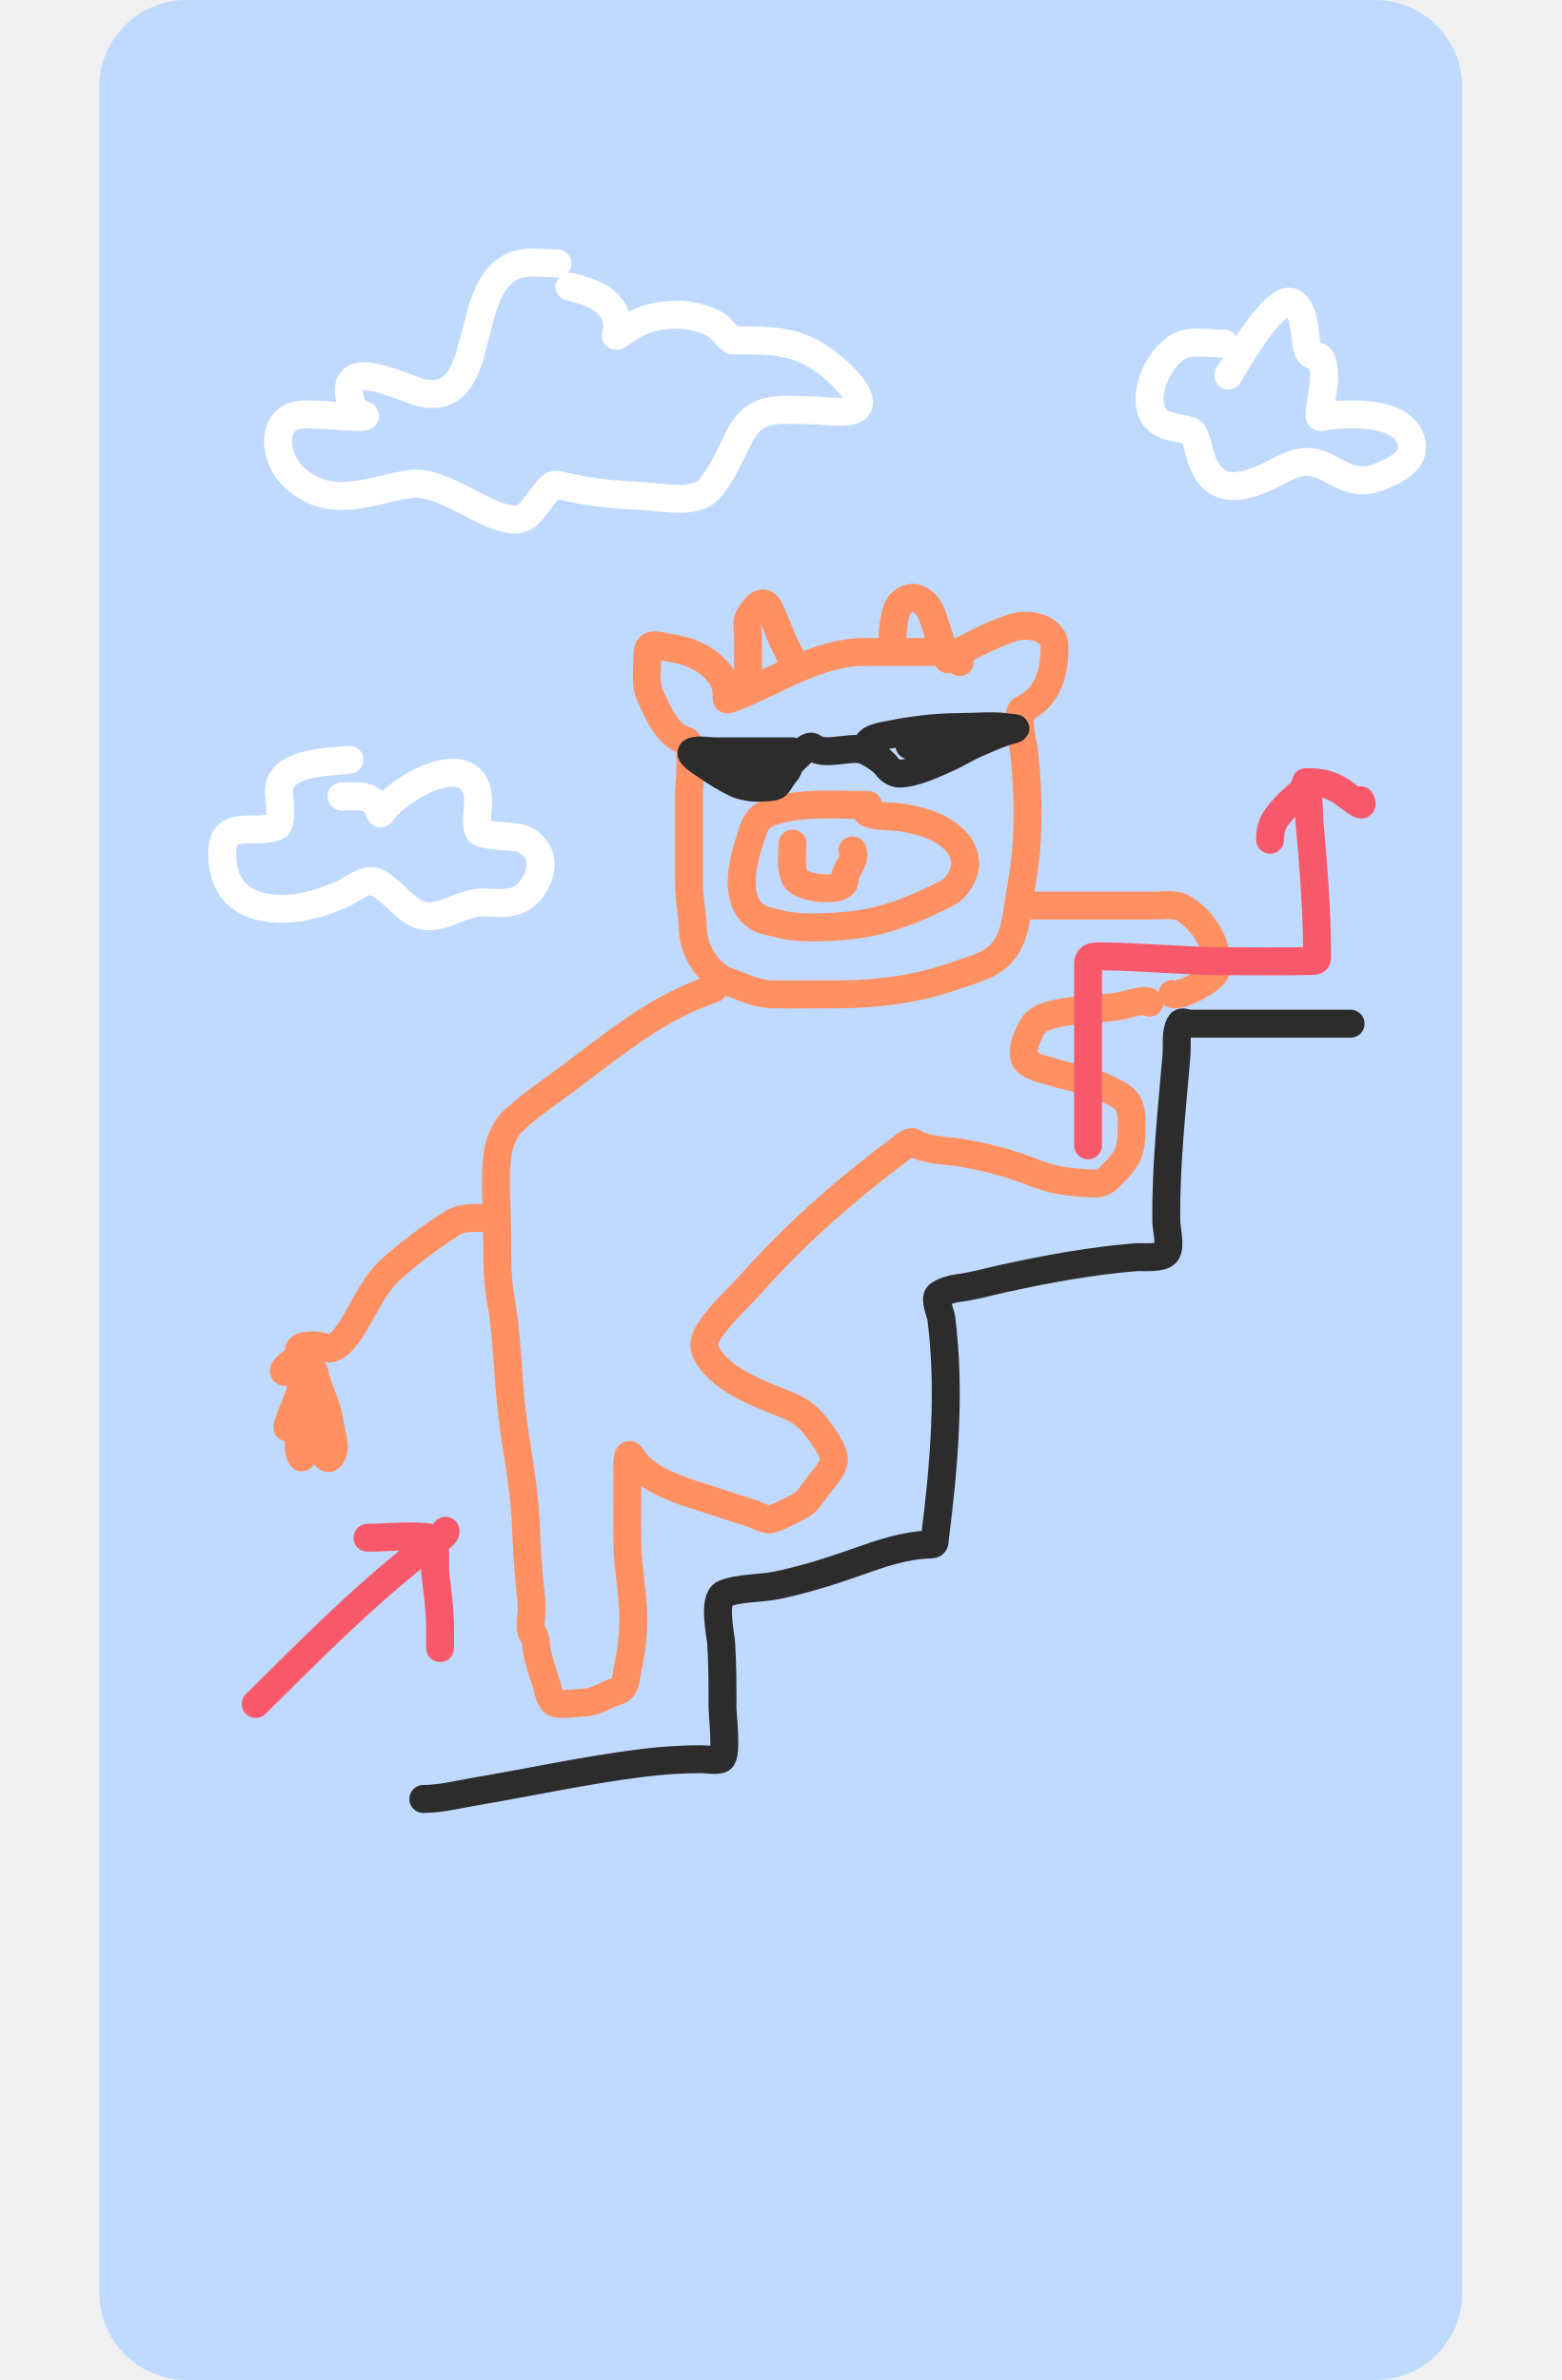
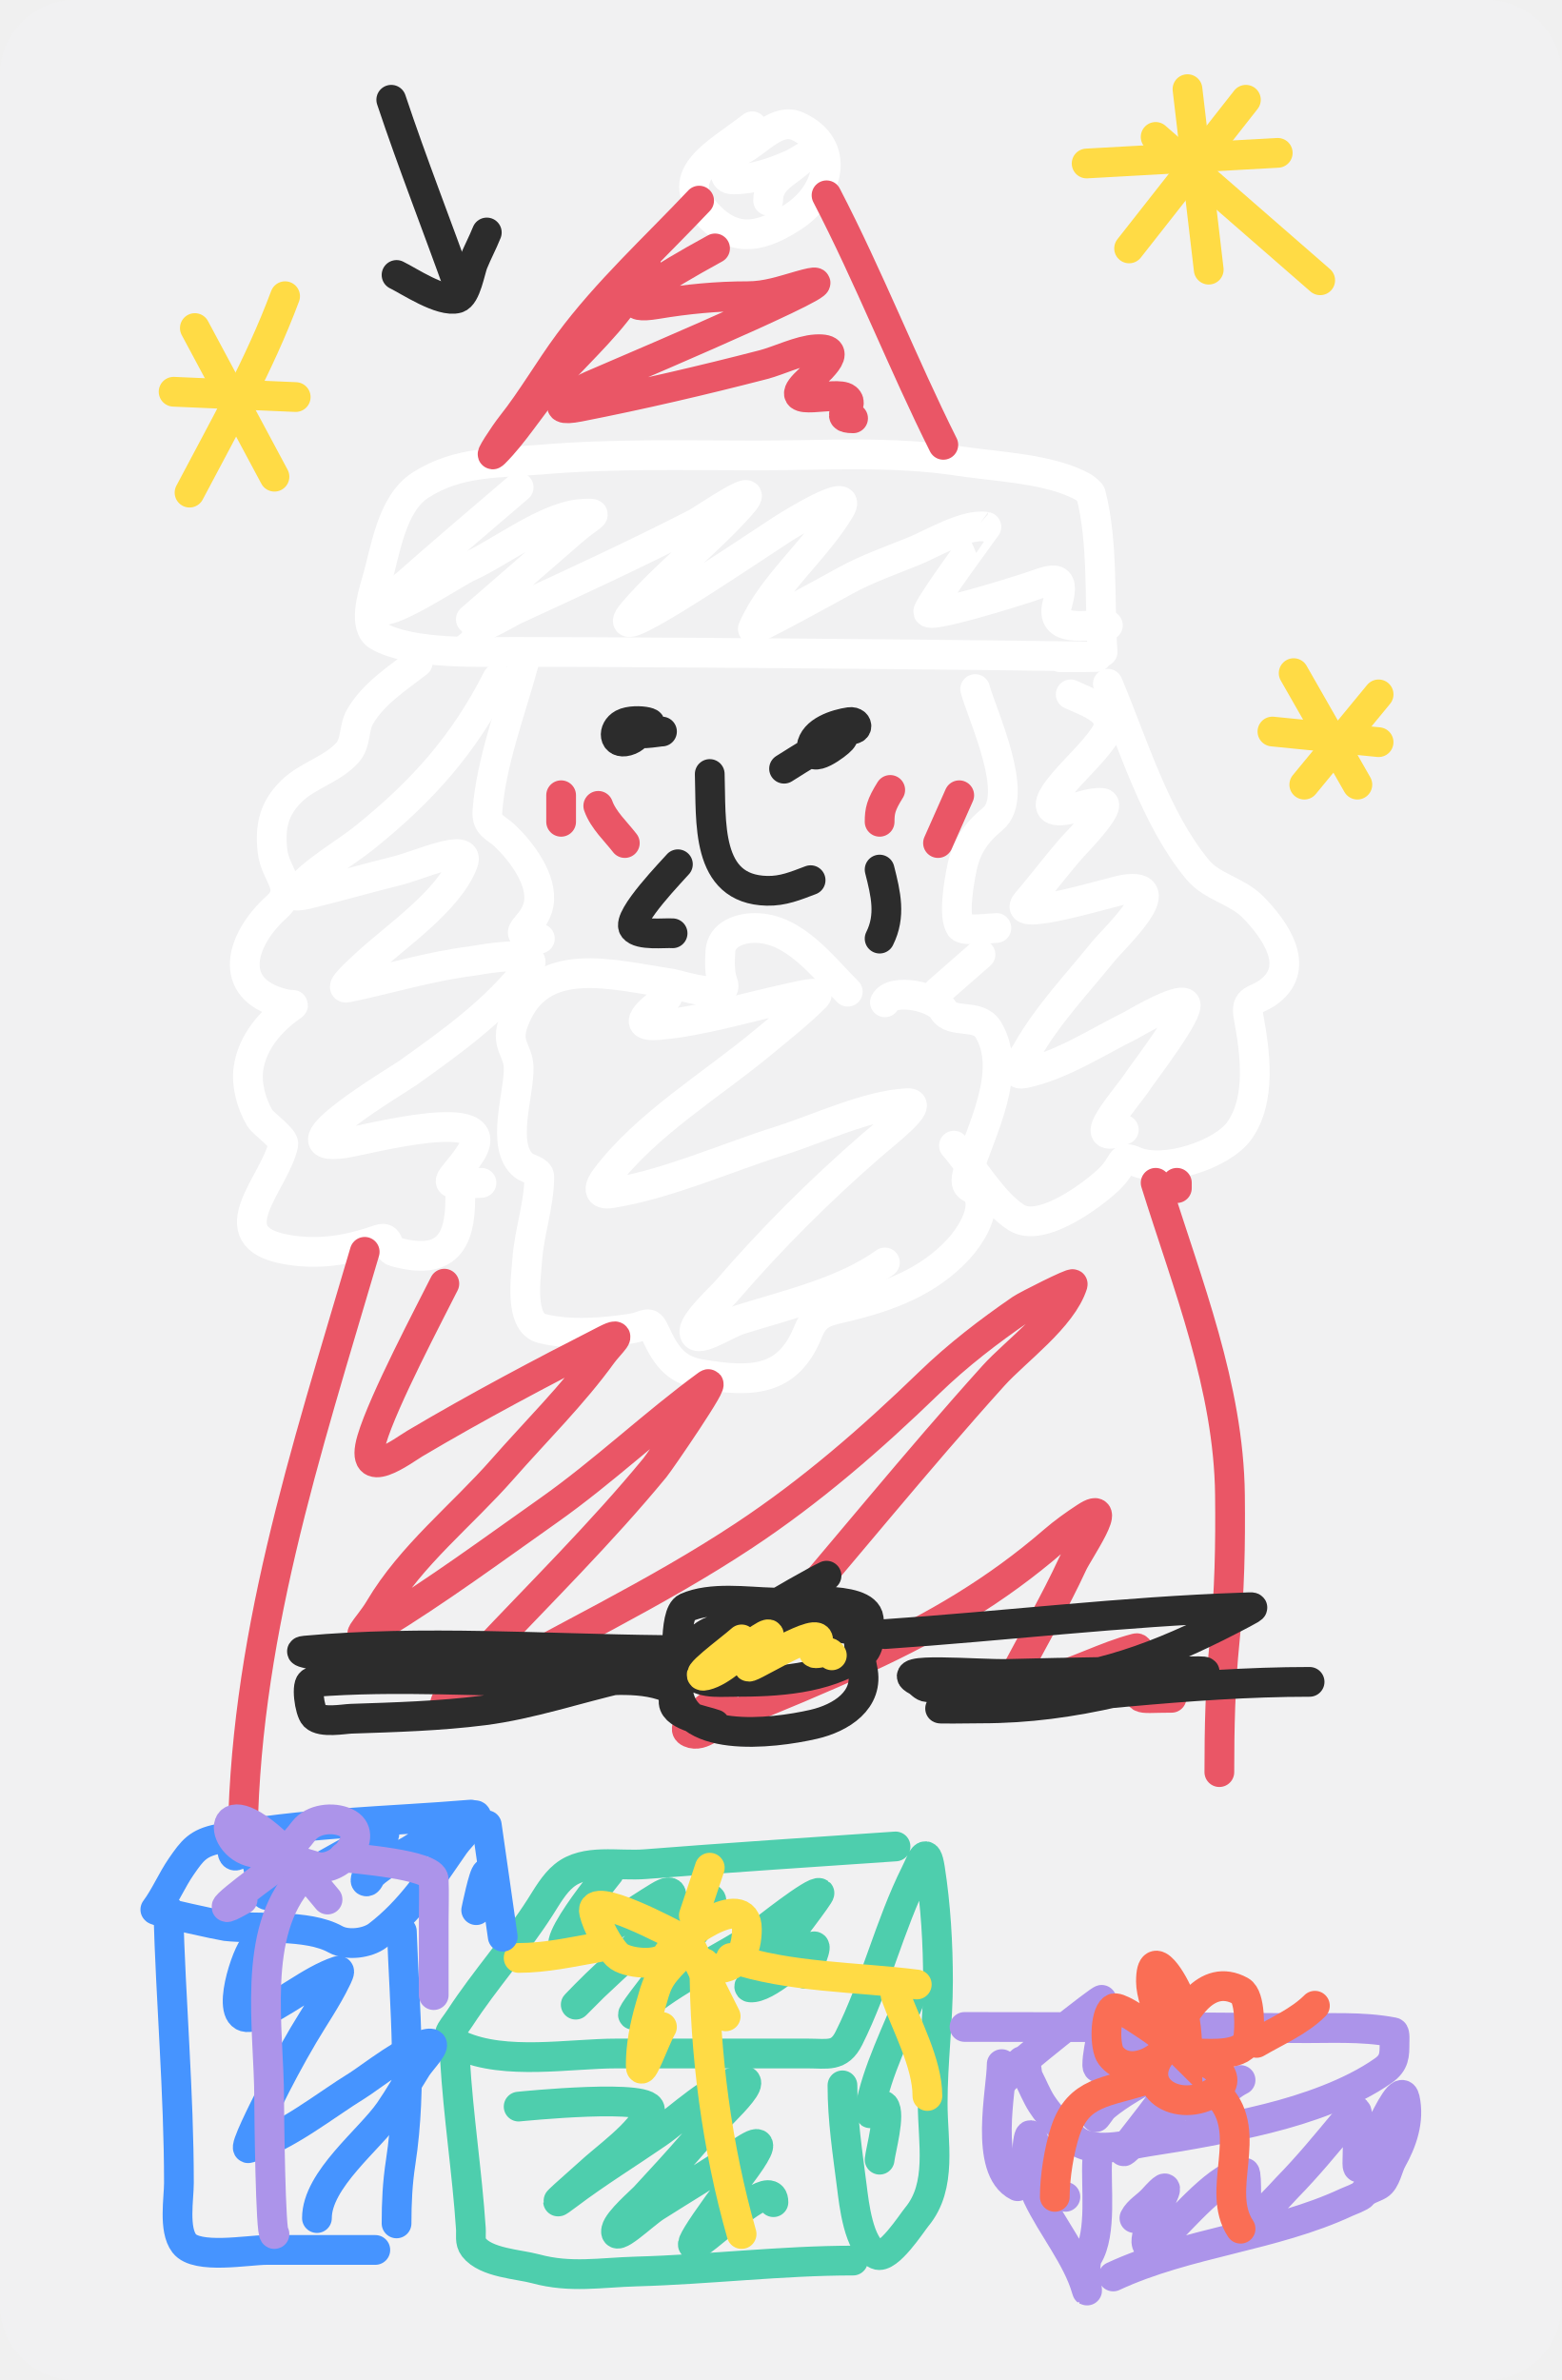
- <svg xmlns="http://www.w3.org/2000/svg" width="105" height="160" viewBox="0 0 244 426" fill="none">
-   <rect width="244" height="426" rx="15.6" fill="#C0DAFF" />
-   <path d="M224 183.23C214.423 183.23 204.846 183.23 195.269 183.23C194.678 183.23 193.783 182.712 193.496 183.23C192.571 184.901 192.986 187.019 192.826 188.924C191.995 198.768 190.879 208.754 191.013 218.654C191.032 220.067 191.796 222.811 191.092 224.11C190.409 225.369 186.569 224.949 185.692 225.019C177.633 225.663 169.701 227.129 161.809 228.854C159.07 229.453 156.376 230.246 153.592 230.574C152.689 230.681 150.941 231.215 150.242 231.8C149.406 232.499 150.622 235.095 150.735 235.991C152.374 248.998 151.225 262.344 149.592 275.269C149.478 276.171 149.651 276.43 148.725 276.455C144.071 276.581 139.865 278.082 135.522 279.618C130.822 281.28 126.105 282.766 121.216 283.769C118.439 284.339 114.501 284.185 111.875 285.272C109.784 286.137 111.228 292.707 111.323 294.167C111.576 298.059 111.56 301.932 111.56 305.83C111.56 306.672 112.426 314.221 111.323 314.824C110.604 315.218 108.573 314.884 107.875 314.884C104.392 314.884 100.971 315.093 97.51 315.516C87.309 316.764 77.269 318.98 67.143 320.695C64.189 321.196 61.02 322 58 322" stroke="#2C2C2C" stroke-width="5" stroke-linecap="round" />
-   <path d="M137.653 144.093C132.089 144.119 125.73 143.463 120.368 145.298C117.797 146.178 117.407 147.394 116.573 149.985C115.299 153.942 113.334 161.012 117.635 164.024C118.804 164.843 120.097 164.908 121.43 165.287C125.004 166.301 129.735 166.023 133.445 165.727C140.183 165.188 145.971 162.838 151.851 159.816C153.48 158.979 154.946 156.577 154.998 154.766C155.072 152.149 153.355 150.141 151.084 148.76C148.761 147.348 146.435 146.842 143.808 146.331C142.631 146.102 137.299 146.243 137.299 145.126" stroke="#FF9061" stroke-width="5" stroke-linecap="round" />
-   <path d="M124.086 151C124.086 152.871 123.676 155.54 124.643 157.261C125.665 159.079 133.392 159.85 133.392 157.689C133.392 155.56 135.632 154.047 134.824 152.216" stroke="#FF9061" stroke-width="5" stroke-linecap="round" />
-   <path d="M154.023 116.707C148.261 116.707 142.494 116.65 136.732 116.707C128.563 116.788 120.889 121.99 113.487 124.896C112.035 125.466 112.314 125.316 112.289 124.195C112.26 122.894 111.849 121.714 111.071 120.671C109.048 117.962 105.631 116.457 102.386 116.006C100.603 115.759 98.141 114.625 98.141 116.947C98.141 119.196 97.636 122.184 98.534 124.275C99.777 127.169 101.776 131.845 105.038 132.584C106.417 132.896 105.569 140.806 105.569 141.694C105.569 147.18 105.569 152.666 105.569 158.152C105.569 161.005 106.206 163.796 106.276 166.641C106.362 170.122 109.154 174.463 112.328 175.61C114.775 176.495 117.715 177.934 120.345 177.973C124.41 178.034 128.481 177.973 132.547 177.973C139.205 177.973 146.562 176.99 152.844 174.769C156.963 173.313 160.869 172.671 162.865 168.603C163.834 166.63 164.114 164.606 164.437 162.436C165.016 158.554 165.836 154.63 166.029 150.704C166.295 145.288 166.177 139.76 165.518 134.386C165.36 133.101 164.056 127.539 165.223 126.998C169.754 124.9 171 120.599 171 115.826C171 112.287 166.304 111.463 163.651 112.302C160.596 113.269 157.519 114.803 154.691 116.307C153.869 116.744 154.023 117.711 154.023 118.509" stroke="#FF9061" stroke-width="5" stroke-linecap="round" />
-   <path d="M116.121 122C116.121 119.338 116.121 116.676 116.121 114.013C116.121 113.131 115.777 111.323 116.249 110.52C117.69 108.07 119.136 106.782 120.243 109.595C120.845 111.126 121.564 112.545 122.103 114.108C122.626 115.624 124 117.332 124 118.941" stroke="#FF9061" stroke-width="5" stroke-linecap="round" />
-   <path d="M142 113.519C142.125 112.238 142.393 109.116 143.389 108.076C145.753 105.607 148.266 107.856 149.094 110.122C149.996 112.588 152 120.047 152 117.464" stroke="#FF9061" stroke-width="5" stroke-linecap="round" />
-   <path d="M109.869 177C105.136 178.579 100.385 181.123 96.272 183.921C92.012 186.82 87.91 190.009 83.806 193.11C80.541 195.577 76.365 198.242 73.479 201.283C72.659 202.147 71.722 204.403 71.497 205.506C70.64 209.709 71.138 214.67 71.2 218.859C71.267 223.384 71.054 228.21 71.874 232.702C73.067 239.24 73.064 246.027 73.836 252.624C74.603 259.185 76.011 265.71 76.333 272.313C76.525 276.243 76.647 280.393 77.126 284.298C77.288 285.614 77.404 286.827 77.404 288.169C77.404 288.908 76.907 291.898 77.582 292.431C78.224 292.938 78.225 295.131 78.375 295.794C78.805 297.693 79.406 299.538 80.02 301.385C80.269 302.136 80.585 304.092 81.328 304.67C82.219 305.364 85.581 304.748 86.6 304.748C88.851 304.748 90.725 303.305 92.863 302.637C94.329 302.179 94.249 300.248 94.528 298.961C95.189 295.922 95.599 292.918 95.599 289.811C95.599 285.284 94.59 280.8 94.528 276.282C94.47 272.008 94.528 267.73 94.528 263.456C94.528 263.029 94.334 259.031 95.4 260.914C97.348 264.352 103.092 266.502 106.658 267.601C110.056 268.648 113.41 269.849 116.806 270.885C117.494 271.096 119.51 272.164 120.215 271.941C122.057 271.36 123.935 270.334 125.626 269.419C126.747 268.813 127.529 267.527 128.242 266.525C129.101 265.32 131.292 263.07 131.473 261.599C131.708 259.689 129.469 256.955 128.421 255.518C126.921 253.463 125.22 252.308 122.871 251.373C118.137 249.489 110.711 246.853 108.521 241.813C107.966 240.536 108.559 239.219 109.274 238.137C111.398 234.925 114.46 232.312 117.004 229.437C124.998 220.404 134.625 212.118 144.356 204.919C144.682 204.678 145.368 204.202 145.823 204.528C147.777 205.93 152.06 205.948 154.345 206.347C158.779 207.12 162.698 208.098 166.832 209.729C168.828 210.517 170.358 211.019 172.441 211.332C174.448 211.633 176.455 211.84 178.486 211.84C179.955 211.84 180.865 210.639 181.856 209.651C184.877 206.638 184.789 204.825 184.789 200.794C184.789 197.096 183.66 196.434 180.151 194.753C177.249 193.362 174.047 192.925 170.994 191.976C169.734 191.584 165.815 190.883 165.544 189.141C165.304 187.605 165.702 186.705 166.238 185.368C167.115 183.178 168.028 182.256 170.598 181.595C174.596 180.566 178.983 180.715 183.065 180.011C183.725 179.897 187.549 178.574 188 179.463" stroke="#FF9061" stroke-width="5" stroke-linecap="round" />
-   <path d="M166 162.098C173.546 162.098 181.091 162.098 188.637 162.098C190.323 162.098 192.612 161.668 194.125 162.609C197.686 164.824 200.619 169.292 199.887 173.743C199.637 175.262 193.4 178.585 192.106 177.911" stroke="#FF9061" stroke-width="5" stroke-linecap="round" />
-   <path d="M71 218.129C68.491 218.129 65.35 217.516 63.116 218.961C59.259 221.456 55.42 224.272 52.01 227.382C50.245 228.991 49.21 230.839 47.971 232.87C46.584 235.142 43.234 242.913 40.048 241.093C39.292 240.66 35.744 240.545 35.699 241.746C35.632 243.523 34.132 243.746 33.135 245.075C32.398 246.06 34.904 245.287 35.155 245.253C38.19 244.84 34.836 252.011 34.359 253.278C33.789 254.789 33.13 256.806 34.3 254.348C34.56 253.802 35.668 252.535 35.699 252.01C35.79 250.418 36.048 252.477 36.048 253.06C36.048 254.454 35.182 259.997 36.223 260.846C36.399 260.991 37.633 257.871 37.796 257.399C38.038 256.7 38.431 254.965 39.116 254.546C39.411 254.365 39.19 255.245 39.213 255.596C39.259 256.301 39.408 256.985 39.543 257.676C39.582 257.875 40.358 262.136 41.446 260.708C42.625 259.161 41.474 256.635 41.291 255.002C40.913 251.627 39.129 248.829 38.495 245.59" stroke="#FF9061" stroke-width="5" stroke-linecap="round" />
-   <path d="M124.1 134.48C119.459 134.48 114.817 134.48 110.176 134.48C109.09 134.48 107.326 134.129 106.287 134.48C105.111 134.877 107.862 136.508 108.893 137.217C110.532 138.343 112.269 139.428 114.066 140.276C114.959 140.697 116.63 141 117.624 141C118.253 141 120.782 140.967 121.222 140.557C121.724 140.089 122.284 138.894 122.875 138.283C123.443 137.695 123.571 136.549 124.1 136.21C124.848 135.731 126.893 133.025 127.775 133.755C129.7 135.349 133.976 133.662 136.37 134.158C137.745 134.442 140.243 136.072 141.095 137.297C141.489 137.863 142.475 138.464 143.176 138.464C145.875 138.464 149.667 136.68 152.101 135.566C153.693 134.839 155.156 133.89 156.807 133.172C158.987 132.223 161.265 131.149 163.574 130.575C164.7 130.296 163.298 130.298 162.758 130.213C160.024 129.786 157.034 130.133 154.279 130.133C149.94 130.133 145.704 130.634 141.445 131.501C140.276 131.739 137.849 132.001 137.4 133.393" stroke="#2C2C2C" stroke-width="5" stroke-linecap="round" />
-   <path d="M145 133.388C146.246 133.244 147.312 132.394 148.529 132.072C150.259 131.614 148.763 133.468 148.333 134.274C148.257 134.416 147.029 136.97 147.314 136.998C148.063 137.07 149.341 135.224 149.98 134.773C150.502 134.405 150.721 134.444 151 133.797" stroke="#2C2C2C" stroke-width="5" stroke-linecap="round" />
-   <path d="M121 136.01C118.961 136.27 117.561 136.043 115.608 136.01C114.303 135.988 108.302 136.01 112.426 136.01C114.942 136.01 116.424 138 118.811 138" stroke="#2C2C2C" stroke-width="5" stroke-linecap="round" />
-   <path d="M177 205C177 194.203 177 183.406 177 172.609C177 170.935 178.297 171.167 179.881 171.187C187.023 171.275 194.139 172.001 201.294 172.044C206.408 172.075 211.538 172.116 216.652 172.024C218.148 171.998 217.996 172 217.996 170.7C217.996 162.793 217.337 155.046 216.652 147.171C216.509 145.519 216.661 142.61 215.893 141.075C215.733 140.754 215.362 141.555 215.095 141.795C214.05 142.736 213.003 143.672 212.058 144.717C210.264 146.701 209.586 147.819 209.586 150.307" stroke="#F8596A" stroke-width="5" stroke-linecap="round" />
-   <path d="M216 140C218.586 140 220.15 140.291 222.249 141.576C223.191 142.153 227.011 145.472 225.746 143.233" stroke="#F8596A" stroke-width="5" stroke-linecap="round" />
-   <path d="M28 305C37.443 295.64 46.663 286.285 57.127 278.025C57.676 277.591 62.385 274.799 61.975 274" stroke="#F8596A" stroke-width="5" stroke-linecap="round" />
-   <path d="M48 275.242C51.516 275.242 55.992 274.685 59.535 275.262C60.356 275.395 60.062 280.787 60.117 281.297C60.485 284.686 61 288.058 61 291.468C61 293.128 61 297.391 61 293.232" stroke="#F8596A" stroke-width="5" stroke-linecap="round" />
-   <path d="M82.018 47.158C79.843 47.158 77.067 46.715 74.98 47.312C64.55 50.298 70.056 72.616 58.026 70.371C54.742 69.758 43.58 63.581 44.75 70.832C44.983 72.273 45.492 73.539 46.95 74.099C50.142 75.326 40.07 74.064 36.633 74.176C30.393 74.379 31.116 82.044 34.913 85.475C41.567 91.485 48.411 87.7 55.667 86.628C60.397 85.928 67.084 90.924 71.501 92.431C76.706 94.206 76.969 91.606 80.259 87.742C81.29 86.53 81.643 86.632 83.138 87.012C87.874 88.217 92.738 88.567 97.613 88.818C100.622 88.973 106.648 90.246 109.009 87.704C111.396 85.134 112.869 81.51 114.407 78.442C117.486 72.301 121.471 73.446 127.923 73.446C129.418 73.446 134.272 74.262 135.561 73.023C137.435 71.221 132.766 67.041 131.802 66.182C125.737 60.777 120.862 60.917 113.408 60.917C112.937 60.917 111.065 58.508 110.569 58.227C107.334 56.392 104.026 56.02 100.372 56.574C97.25 57.048 95.57 58.12 93.134 59.841C91.925 60.696 92.734 59.425 92.734 58.765C92.734 53.836 88.465 52.339 84.177 51.309" stroke="white" stroke-width="5" stroke-linecap="round" />
-   <path d="M201.409 61.521C199.246 61.521 196.575 61.053 194.491 61.521C189.465 62.652 184.61 74.149 191.19 76.152C196.193 77.675 195.546 75.836 196.928 80.897C198.224 85.644 200.521 87.955 205.614 86.63C211.771 85.028 214.194 80.548 220.274 83.902C223.297 85.57 225.556 86.734 228.999 85.404C231.529 84.428 235.567 82.667 234.934 79.355C233.828 73.572 224.571 73.993 220.234 74.372C219.206 74.462 218.258 75.263 218.427 73.819C218.762 70.947 219.864 67.268 218.78 64.447C218.314 63.233 216.837 64.039 216.422 62.787C215.529 60.091 216.143 56.823 214.143 54.523C211.257 51.205 203.633 64.672 202.116 67.215" stroke="white" stroke-width="5" stroke-linecap="round" />
-   <path d="M44.756 136C41.684 136.352 32.74 136.268 32.175 141.098C32.028 142.355 32.984 147.462 31.67 147.936C27.336 149.499 21.891 146.368 22.002 152.994C22.121 160.16 26.736 162.839 33.379 162.664C36.886 162.571 40.3 161.413 43.513 160.034C44.844 159.463 47.815 157.059 49.493 157.849C51.874 158.969 53.913 161.753 56.211 163.19C60.362 165.785 64.544 161.294 68.986 161.531C72.337 161.71 75.262 162.075 77.49 158.941C79.793 155.702 79.632 151.911 75.82 150.161C74.468 149.541 68.499 149.799 67.899 148.705C67.29 147.595 67.836 144.696 67.821 143.526C67.689 133.24 54.03 140.48 50.503 145.468C50.112 146.02 50.224 144.758 49.61 144.011C48.036 142.098 45.554 142.555 43.358 142.555" stroke="white" stroke-width="5" stroke-linecap="round" />
+ <svg xmlns="http://www.w3.org/2000/svg" width="105" height="160" viewBox="0 0 105 160" fill="none">
+   <rect width="105" height="160" rx="5.04" fill="#F1F1F2" />
+   <path d="M74.133 43.825C73.907 40.528 74.195 36.446 73.34 33.197C73.318 33.112 72.947 32.809 72.864 32.761C70.64 31.49 66.964 31.376 64.497 30.996C60.014 30.307 55.375 30.62 50.855 30.62C46.023 30.62 41.195 30.487 36.38 30.897C33.482 31.144 30.847 30.975 28.29 32.602C26.297 33.871 25.927 37.043 25.315 39.106C25.041 40.031 24.392 42.159 25.434 42.755C27.638 44.014 32.26 43.825 34.635 43.825C46.85 43.825 83.493 44.182 71.278 44.182" stroke="white" stroke-width="2" stroke-linecap="round" />
+   <path d="M34.873 32.761C33.159 34.229 29.254 37.554 27.378 39.225C26.757 39.778 24.821 40.829 25.633 41.009C26.576 41.219 30.687 38.466 31.522 38.095C33.602 37.17 36.782 34.67 39.156 34.545C40.511 34.474 39.735 34.59 38.403 35.775C38.061 36.078 30.459 42.667 30.471 42.675C31.043 43.056 34.33 41.132 34.595 41.009C38.69 39.127 42.778 37.234 46.79 35.18C47.241 34.949 51.673 31.881 49.744 34.03C47.511 36.519 44.812 38.566 42.626 41.089C40.138 43.959 49.418 37.651 52.6 35.576C53.024 35.3 57.507 32.511 56.486 34.228C54.859 36.965 51.851 39.379 50.617 42.278C50.508 42.534 56.05 39.472 56.823 39.046C58.297 38.234 59.908 37.675 61.463 37.044C62.626 36.572 64.98 35.158 66.321 35.418C66.329 35.419 62.756 40.236 62.415 41.089C62.175 41.689 68.103 39.825 68.978 39.542C70.652 38.999 71.716 38.353 71.1 40.573C70.533 42.612 73.03 41.964 74.49 42.041" stroke="white" stroke-width="2" stroke-linecap="round" />
+   <path d="M50.577 8.491C48.046 10.442 45.007 11.844 47.741 14.579C49.535 16.372 51.308 15.899 53.353 14.559C55.721 13.007 56.616 9.856 53.63 8.491C52.265 7.867 50.999 9.51 49.863 10.078C49.363 10.328 48.08 12.061 49.308 12.061C50.653 12.061 51.975 11.598 53.194 11.069C53.806 10.804 54.678 10.095 53.591 10.99C52.702 11.722 51.648 12.183 51.648 13.488" stroke="white" stroke-width="2" stroke-linecap="round" />
+   <path d="M57.001 66.668C55.31 64.998 53.423 62.385 50.755 62.385C49.773 62.385 48.499 62.793 48.435 63.971C48.398 64.654 48.364 65.446 48.614 66.093C49.084 67.317 45.451 66.169 45.203 66.133C41.169 65.545 36.29 64.047 34.555 68.631C33.94 70.256 34.831 70.544 34.872 71.744C34.933 73.513 33.612 77.093 35.229 78.367C35.502 78.582 36.26 78.699 36.26 79.101C36.26 80.965 35.572 82.861 35.447 84.732C35.377 85.793 34.878 88.922 36.439 89.312C38.283 89.773 40.586 89.602 42.447 89.312C43.498 89.149 43.619 88.642 44.033 89.55C44.71 91.034 45.364 92.074 47.047 92.366C50.6 92.982 52.978 92.864 54.324 89.55C54.868 88.21 55.587 88.168 56.922 87.845C59.766 87.158 62.43 86.165 64.457 83.959C65.164 83.188 66.216 81.626 65.844 80.469C65.561 79.587 64.668 80.154 65.091 78.764C65.915 76.049 68.165 72.029 66.439 69.206C65.762 68.097 63.981 68.87 63.425 67.898C62.911 66.998 60 66.381 59.499 67.382" stroke="white" stroke-width="2" stroke-linecap="round" />
+   <path d="M44.866 67.025C44.344 67.487 41.922 69.123 44.311 68.909C47.191 68.65 50.059 67.755 52.877 67.144C53.518 67.005 55.304 66.541 54.84 67.005C53.727 68.118 52.459 69.117 51.251 70.118C47.843 72.941 43.44 75.595 40.742 79.16C40.276 79.776 40.105 80.38 41.138 80.211C44.942 79.588 48.821 77.833 52.48 76.681C54.98 75.895 58.308 74.297 61.006 74.163C62.243 74.102 59.541 76.186 58.607 76.999C55.091 80.057 51.871 83.266 48.832 86.794C48.492 87.189 46.738 88.784 46.69 89.471C46.618 90.517 48.743 89.031 49.744 88.717C52.996 87.697 56.733 86.847 59.499 84.871" stroke="white" stroke-width="2" stroke-linecap="round" />
+   <path d="M42.725 48.822C45.002 48.749 42.745 48.194 41.872 48.663C41.165 49.045 41.234 50.069 42.17 49.813C43.204 49.531 43.125 48.389 42.765 49.02C42.467 49.541 44.221 49.179 44.51 49.179" stroke="#2C2C2C" stroke-width="2" stroke-linecap="round" />
+   <path d="M56.644 48.822C57.797 49.447 57.808 48.446 57.12 48.544C56.226 48.672 54.698 49.147 54.562 50.23C54.405 51.49 56.323 50.016 56.565 49.734C57.479 48.668 53.338 51.279 52.718 51.677" stroke="#2C2C2C" stroke-width="2" stroke-linecap="round" />
+   <path d="M47.721 52.034C47.829 55.212 47.398 59.791 51.568 59.886C52.653 59.911 53.491 59.552 54.503 59.172" stroke="#2C2C2C" stroke-width="2" stroke-linecap="round" />
+   <path d="M28.091 44.539C26.719 45.603 25.096 46.637 24.205 48.188C23.762 48.959 23.964 49.934 23.352 50.607C22.322 51.74 20.697 52.117 19.605 53.184C18.429 54.333 18.142 55.534 18.316 57.17C18.499 58.891 20.016 59.694 18.574 60.997C16.227 63.117 15.145 66.467 19.01 67.461C19.604 67.614 19.852 67.482 19.625 67.639C18.214 68.616 16.968 70.057 16.71 71.803C16.545 72.913 16.899 74.2 17.463 75.154C17.703 75.559 19.137 76.526 19.05 76.939C18.503 79.534 14.453 83.14 19.248 83.998C21.434 84.389 23.44 84.043 25.494 83.324C26.263 83.054 25.965 83.982 26.505 84.137C30.035 85.145 30.947 83.443 30.947 80.587" stroke="white" stroke-width="2" stroke-linecap="round" />
+   <path d="M35.23 44.539C34.376 47.697 33.018 51.221 32.771 54.533C32.697 55.517 33.353 55.618 33.961 56.198C35.035 57.224 36.505 59.134 36.221 60.759C35.923 62.46 33.916 62.801 36.3 63.099" stroke="white" stroke-width="2" stroke-linecap="round" />
+   <path d="M65.567 46.324C66.026 48.054 68.634 53.484 66.757 55.048C65.6 56.012 64.95 56.947 64.655 58.459C64.501 59.244 64.07 61.576 64.575 62.306C64.81 62.644 66.713 62.385 66.994 62.385" stroke="white" stroke-width="2" stroke-linecap="round" />
+   <path d="M74.49 45.967C76.183 49.976 77.675 55.044 80.537 58.479C81.509 59.645 83.171 59.876 84.265 60.997C85.699 62.466 87.505 64.962 85.376 66.628C84.42 67.376 83.708 67.06 83.948 68.353C84.391 70.743 84.824 73.91 83.333 76.007C82.174 77.638 78.245 78.899 76.353 78.089C75.228 77.607 75.711 78.201 74.529 79.318C73.447 80.342 70.016 82.91 68.343 81.856C66.736 80.844 65.376 78.432 64.139 77.018" stroke="white" stroke-width="2" stroke-linecap="round" />
+   <path d="M65.924 64.169L63.069 66.668" stroke="white" stroke-width="2" stroke-linecap="round" />
+   <path d="M33.445 45.61C31.205 50.035 28.416 53.163 24.522 56.297C23.075 57.463 20.957 58.6 19.803 60.085C19.64 60.294 20.339 60.187 20.596 60.124C22.64 59.631 24.662 59.044 26.703 58.538C28.152 58.179 31.666 56.585 31.145 57.983C30.183 60.566 26.531 63.002 24.582 64.824C24.097 65.277 22.702 66.524 23.352 66.39C26.171 65.81 28.865 64.963 31.74 64.606C31.9 64.586 36.519 63.688 35.547 65.002C33.449 67.839 30.268 70.102 27.437 72.121C26.76 72.604 18.452 77.523 23.134 76.86C24.581 76.655 33.824 74.123 31.641 77.534C30.369 79.522 29.103 79.75 32.374 79.517" stroke="white" stroke-width="2" stroke-linecap="round" />
+   <path d="M71.991 46.681C73.18 47.244 75.371 47.877 74.212 49.536C73.335 50.792 72.116 51.812 71.178 53.026C70.572 53.81 70.192 54.671 71.634 54.453C72.429 54.334 73.281 53.917 74.093 53.978C74.924 54.04 72.244 56.787 72.15 56.892C71.057 58.119 70.088 59.437 69.017 60.68C67.815 62.075 74.784 59.933 75.561 59.807C79.016 59.248 74.862 63.117 74.172 63.971C72.409 66.157 70.452 68.199 69.057 70.653C68.879 70.966 67.799 72.381 68.859 72.16C71.363 71.639 73.775 70.042 76.036 68.928C76.134 68.88 79.246 67.022 79.685 67.461C80.121 67.897 76.817 72.192 76.532 72.636C75.781 73.805 72.612 77.211 75.561 75.948" stroke="white" stroke-width="2" stroke-linecap="round" />
+   <path d="M45.58 58.102C45.342 58.396 42.099 61.701 42.606 62.385C43 62.916 44.695 62.701 45.223 62.742" stroke="#2C2C2C" stroke-width="2" stroke-linecap="round" />
+   <path d="M59.143 58.459C59.562 60.107 59.91 61.565 59.143 63.099" stroke="#2C2C2C" stroke-width="2" stroke-linecap="round" />
+   <path d="M47.007 13.487C44.073 16.599 40.797 19.592 38.243 23.045C36.901 24.858 35.78 26.828 34.377 28.597C33.925 29.166 32.733 30.974 33.246 30.46C34.56 29.147 35.6 27.432 36.815 26.019C38.482 24.081 40.536 22.284 42.011 20.189C42.514 19.474 43.438 18.659 43.438 17.77" stroke="#EA5666" stroke-width="2" stroke-linecap="round" />
+   <path d="M55.574 13.13C58.425 18.62 60.724 24.503 63.426 29.905" stroke="#EA5666" stroke-width="2" stroke-linecap="round" />
+   <path d="M48.078 16.7C47.736 16.911 39.569 21.212 44.152 20.448C46.196 20.107 48.207 19.912 50.279 19.912C51.528 19.912 52.589 19.541 53.789 19.199C58.797 17.768 44.479 23.888 39.691 25.94C38.604 26.406 36.435 27.843 38.957 27.348C43.114 26.533 47.228 25.573 51.33 24.513C52.344 24.25 53.777 23.542 54.86 23.482C57.033 23.361 54.819 25.078 54.106 25.821C52.508 27.486 56.258 26.23 56.922 26.773C57.568 27.302 55.893 28.121 57.358 28.121" stroke="#EA5666" stroke-width="2" stroke-linecap="round" />
+   <path d="M37.728 53.462V55.247" stroke="#EA5666" stroke-width="2" stroke-linecap="round" />
+   <path d="M40.226 54.176C40.568 55.135 41.404 55.886 42.011 56.675" stroke="#EA5666" stroke-width="2" stroke-linecap="round" />
+   <path d="M59.856 53.105C59.231 54.107 59.143 54.509 59.143 55.247" stroke="#EA5666" stroke-width="2" stroke-linecap="round" />
+   <path d="M64.496 53.462L63.069 56.675" stroke="#EA5666" stroke-width="2" stroke-linecap="round" />
+   <path d="M24.521 84.157C20.533 97.739 16.312 110.402 16.312 124.488" stroke="#EA5666" stroke-width="2" stroke-linecap="round" />
+   <path d="M79.129 79.517V79.873" stroke="#EA5666" stroke-width="2" stroke-linecap="round" />
+   <path d="M77.702 79.517C79.832 86.345 82.618 93.246 82.699 100.495C82.736 103.794 82.677 107.048 82.342 110.33C82.043 113.268 81.985 116.188 81.985 119.134" stroke="#EA5666" stroke-width="2" stroke-linecap="round" />
+   <path d="M29.876 86.298C28.931 88.187 25.764 94.168 24.998 96.768C24.101 99.814 27.137 97.493 27.893 97.045C32.065 94.573 36.382 92.288 40.702 90.086C42.132 89.356 40.957 90.39 40.504 91.017C38.528 93.754 36.028 96.216 33.802 98.751C31.048 101.887 27.649 104.536 25.514 108.149C24.77 109.408 23.337 110.643 25.474 109.339C29.394 106.946 33.125 104.192 36.875 101.546C40.609 98.912 43.899 95.757 47.563 93.08C48.305 92.537 44.368 98.265 44.033 98.671C40.405 103.077 36.324 107.092 32.414 111.243C31.514 112.198 30.462 113.171 29.955 114.415C29.564 115.375 31.192 113.855 31.462 113.701C37.641 110.171 44.069 107.171 50.022 103.232C54.568 100.223 58.571 96.738 62.474 92.961C64.384 91.112 66.472 89.508 68.66 88.004C68.988 87.778 72.186 86.161 72.13 86.338C71.418 88.595 68.3 90.818 66.796 92.485C61.558 98.294 56.648 104.396 51.529 110.311C51.513 110.328 48.237 114.095 47.979 114.395C47.409 115.061 45.575 116.115 46.373 116.477C47.237 116.87 48.131 115.762 49.01 115.407C52.108 114.155 55.197 112.883 58.23 111.481C62.913 109.315 66.963 106.938 70.841 103.589C71.518 103.004 72.237 102.491 72.983 102.003C75.026 100.667 72.505 104.307 72.13 105.116C70.919 107.733 69.476 110.198 68.145 112.75C67.486 114.013 69.647 113.13 70.207 112.988C72.334 112.448 74.303 111.344 76.394 110.806C76.786 110.706 76.639 112.455 76.631 112.71C76.582 114.458 76.173 114.138 78.773 114.138" stroke="#EA5666" stroke-width="2" stroke-linecap="round" />
+   <path d="M60.213 124.131C56.064 124.415 47.893 124.957 43.398 125.321C41.562 125.469 39.352 124.927 37.926 126.094C37.25 126.646 36.782 127.493 36.32 128.216C34.665 130.8 32.619 133.072 30.946 135.631C30.291 136.634 29.708 136.949 30.966 137.515C33.971 138.867 38.321 138.05 41.455 138.05C45.738 138.05 50.021 138.05 54.304 138.05C55.653 138.05 56.433 138.313 57.08 137.019C58.873 133.433 59.797 129.443 61.561 125.915C61.986 125.067 62.278 124.004 62.533 125.638C62.917 128.098 63.068 130.687 63.068 133.173C63.068 135.937 62.711 138.654 62.711 141.421C62.711 144.001 63.377 146.944 61.641 149.035C61.31 149.434 59.721 151.91 58.964 151.574C57.722 151.022 57.417 148.105 57.278 147.013C56.981 144.665 56.644 142.548 56.644 140.192" stroke="#4ECEAD" stroke-width="2" stroke-linecap="round" />
+   <path d="M30.589 138.408C30.81 142.227 31.406 146.014 31.66 149.829C31.689 150.265 31.569 150.706 31.858 151.079C32.678 152.132 34.862 152.211 36.022 152.526C38.368 153.162 40.39 152.771 42.784 152.705C47.679 152.569 52.568 151.971 57.358 151.971" stroke="#4ECEAD" stroke-width="2" stroke-linecap="round" />
+   <path d="M40.94 125.916C40.841 126.056 35.141 132.939 39.473 130.516C41.119 129.595 42.662 128.484 44.272 127.502C45.471 126.769 45.243 127.567 44.708 128.414C43.331 130.591 41.138 132.276 39.354 134.105C37.698 135.802 39.742 133.724 39.929 133.55C41.649 131.942 43.368 130.28 45.303 128.929C46.382 128.176 49.099 126.284 47.166 129.207C45.827 131.232 41.166 136.789 42.963 135.156C45.254 133.072 48.626 131.668 51.172 129.901C51.2 129.881 54.778 127.024 55.098 127.264C55.186 127.33 52.714 130.534 52.639 130.635C51.354 132.372 52.138 131.316 50.974 132.856C50.79 133.098 50.154 133.586 50.458 133.609C51.547 133.693 53.806 131.539 54.642 130.892C55.111 130.53 54.289 132.339 54.146 132.697" stroke="#4ECEAD" stroke-width="2" stroke-linecap="round" />
+   <path d="M34.872 141.62C34.896 141.619 44.223 140.66 43.676 141.937C43.017 143.474 40.748 145.02 39.552 146.141C39.08 146.583 36.245 149.011 38.203 147.529C40.136 146.067 42.235 144.779 44.231 143.405C45.638 142.436 47.966 140.171 49.743 139.875C51.431 139.594 47.812 142.708 46.69 144C45.505 145.364 44.575 146.373 43.359 147.688C43.076 147.993 41.572 149.275 41.435 149.889C41.213 150.889 43.228 148.893 44.092 148.342C45.966 147.147 47.882 146.028 49.704 144.753C53.015 142.435 48.954 147.248 48.296 148.164C42.892 155.677 52.004 145.296 52.004 148.045" stroke="#4ECEAD" stroke-width="2" stroke-linecap="round" />
+   <path d="M61.284 134.125C60.362 136.515 58.938 139.249 58.488 141.818C58.35 142.606 59.235 141.342 59.44 141.581C59.895 142.111 59.218 144.505 59.142 145.189" stroke="#4ECEAD" stroke-width="2" stroke-linecap="round" />
+   <path d="M73.062 10.99L85.911 10.276" stroke="#FFDB45" stroke-width="2" stroke-linecap="round" />
+   <path d="M79.843 5.993L81.271 18.128" stroke="#FFDB45" stroke-width="2" stroke-linecap="round" />
+   <path d="M83.77 6.707L75.918 16.7" stroke="#FFDB45" stroke-width="2" stroke-linecap="round" />
+   <path d="M77.702 9.205L88.766 18.842" stroke="#FFDB45" stroke-width="2" stroke-linecap="round" />
+   <path d="M11.673 26.336L19.882 26.693" stroke="#FFDB45" stroke-width="2" stroke-linecap="round" />
+   <path d="M19.169 19.913C17.421 24.594 15.06 28.71 12.744 33.118" stroke="#FFDB45" stroke-width="2" stroke-linecap="round" />
+   <path d="M13.101 22.054L18.454 32.047" stroke="#FFDB45" stroke-width="2" stroke-linecap="round" />
+   <path d="M85.554 49.179L92.692 49.893" stroke="#FFDB45" stroke-width="2" stroke-linecap="round" />
+   <path d="M92.693 46.681L87.696 52.748" stroke="#FFDB45" stroke-width="2" stroke-linecap="round" />
+   <path d="M86.982 45.253L91.265 52.748" stroke="#FFDB45" stroke-width="2" stroke-linecap="round" />
+   <path d="M45.58 130.198C45.421 130.122 39.553 126.947 39.948 128.572C40.153 129.415 40.869 130.802 41.495 131.428C42.071 132.004 44.407 132.231 44.866 131.428C45.478 130.357 50.219 126.946 50.219 129.683C50.219 131.003 49.756 132.34 48.078 132.34C46.545 132.34 46.832 130.373 45.5 131.705C44.187 133.019 44.166 133.366 43.716 134.918C43.339 136.214 43.081 137.507 43.081 138.863C43.081 139.851 44.011 137.119 44.509 136.266" stroke="#FFDB45" stroke-width="2" stroke-linecap="round" />
+   <path d="M46.294 130.556C47.107 132.199 47.996 133.961 48.792 135.552" stroke="#FFDB45" stroke-width="2" stroke-linecap="round" />
+   <path d="M47.722 125.559L46.651 128.771" stroke="#FFDB45" stroke-width="2" stroke-linecap="round" />
+   <path d="M47.364 131.983C47.364 138.004 48.208 144.395 49.863 150.186" stroke="#FFDB45" stroke-width="2" stroke-linecap="round" />
+   <path d="M49.149 131.626C53.005 132.949 57.655 132.899 61.641 133.411" stroke="#FFDB45" stroke-width="2" stroke-linecap="round" />
+   <path d="M60.214 134.125C60.918 136.115 62.355 138.688 62.355 140.906" stroke="#FFDB45" stroke-width="2" stroke-linecap="round" />
+   <path d="M40.226 130.913C38.459 131.223 36.674 131.626 34.872 131.626" stroke="#FFDB45" stroke-width="2" stroke-linecap="round" />
+   <path d="M31.66 121.989C26.106 122.454 20.203 122.525 14.707 123.615C13.298 123.895 12.938 124.399 12.189 125.479C11.557 126.39 11.097 127.503 10.444 128.374C10.367 128.476 14.907 129.456 15.163 129.484C17.264 129.716 20.647 129.314 22.559 130.377C23.353 130.818 24.707 130.643 25.395 130.119C27.577 128.454 29.01 126.268 30.55 124.032C30.998 123.381 32.601 121.913 31.819 122.029C30.486 122.226 28.68 123.755 27.536 124.408C26.693 124.89 25.717 125.36 24.998 126.034C24.855 126.169 24.777 126.558 24.601 126.471C24.361 126.35 25.913 123.618 25.851 123.179C25.832 123.049 19.034 127.008 18.137 127.383C17.561 127.624 17.761 126.451 17.562 126.094C17.19 125.424 17.464 124.909 16.749 124.408C16.377 124.148 15.748 125.243 15.619 124.468C15.522 123.886 15.818 123.257 15.956 122.703" stroke="#4694FF" stroke-width="2" stroke-linecap="round" />
+   <path d="M11.316 128.414C11.479 134.514 12.03 140.67 12.03 146.755C12.03 147.8 11.659 149.874 12.387 150.82C13.221 151.905 16.665 151.257 17.919 151.257C20.358 151.257 22.797 151.257 25.235 151.257" stroke="#4694FF" stroke-width="2" stroke-linecap="round" />
+   <path d="M27.02 129.842C27.203 135.024 27.731 140.211 26.941 145.348C26.724 146.756 26.663 148.055 26.663 149.472" stroke="#4694FF" stroke-width="2" stroke-linecap="round" />
+   <path d="M17.027 130.913C16.407 131.758 14.97 136.33 17.106 135.513C19.04 134.773 20.823 133.137 22.738 132.499C22.925 132.437 22.685 132.896 22.599 133.074C21.972 134.373 21.128 135.582 20.398 136.822C19.522 138.308 18.72 139.815 17.959 141.362C17.856 141.571 16.355 144.52 16.71 144.416C19.236 143.677 21.855 141.537 24.046 140.192C24.754 139.758 27.688 137.452 28.885 137.377C29.498 137.338 28.34 138.482 28.012 139.003C27.401 139.972 26.84 140.974 26.188 141.917C24.86 143.839 21.31 146.525 21.31 149.115" stroke="#4694FF" stroke-width="2" stroke-linecap="round" />
+   <path d="M32.731 122.703L33.802 130.198" stroke="#4694FF" stroke-width="2" stroke-linecap="round" />
+   <path d="M32.731 125.916C32.526 125.916 32.027 128.378 32.018 128.414" stroke="#4694FF" stroke-width="2" stroke-linecap="round" />
+   <path d="M64.853 136.266C70.316 136.275 81.193 136.272 87.14 136.345C89.323 136.372 91.54 136.209 93.684 136.623C93.805 136.647 93.763 137.251 93.763 137.337C93.763 138.153 93.767 138.667 93.01 139.201C90.831 140.736 87.803 141.771 85.237 142.413C82.615 143.068 79.936 143.557 77.266 143.96C75.882 144.168 73.401 144.892 72.19 143.761C71.388 143.013 70.656 142.381 70.048 141.441C69.695 140.896 69.456 140.272 69.156 139.696C68.968 139.336 69.098 138.487 68.7 138.566C68.6 138.586 66.757 140.678 67.669 139.597C68.229 138.934 74.048 134.317 74.093 134.442C74.527 135.634 73.776 137.557 73.776 138.824C73.776 139.986 77.32 136.179 76.889 137.258C76.192 139.001 72.834 143.579 73.875 142.016C74.526 141.04 80.096 137.797 79.011 139.835C78.14 141.47 74.487 145.662 75.838 144.396C76.855 143.442 77.916 142.596 79.05 141.778C79.805 141.235 80.601 140.707 81.35 140.153C81.557 140 81.985 139.46 81.985 139.716C81.985 140.651 80.259 143.02 80.795 142.254C81.407 141.38 82.486 140.299 83.412 139.835" stroke="#AC94EA" stroke-width="2" stroke-linecap="round" />
+   <path d="M67.352 138.764C67.352 140.464 66.124 145.824 68.423 146.973" stroke="#AC94EA" stroke-width="2" stroke-linecap="round" />
+   <path d="M73.776 145.189C73.662 146.915 74.109 150.12 73.141 151.693C72.76 152.312 73.242 154.574 73.042 153.874C72.445 151.783 70.719 149.689 69.77 147.687C69.246 146.58 68.907 145.042 69.156 143.801C69.457 142.294 70.098 147.687 71.634 147.687" stroke="#AC94EA" stroke-width="2" stroke-linecap="round" />
+   <path d="M74.847 153.041C79.826 150.726 85.583 150.363 90.551 148.045C90.795 147.931 91.465 147.705 91.622 147.509C91.879 147.189 92.35 147.096 92.693 146.895C93.18 146.608 93.322 145.677 93.585 145.209C94.278 143.977 94.781 142.538 94.458 141.085C94.067 139.326 91.265 147.249 91.265 145.447C91.265 144.343 91.382 143.172 91.245 142.076C91.168 141.459 90.443 142.599 90.432 142.612C89.17 144.13 87.93 145.641 86.546 147.053C86.343 147.261 83.861 150.046 83.79 149.333C83.764 149.072 83.858 146.062 83.691 146.062C82.056 146.062 79.453 149.25 78.377 150.226C76.707 151.74 76.919 150.674 77.504 149.155C77.99 147.895 79.113 146.09 77.524 147.846C77.109 148.306 76.528 148.61 76.275 149.115" stroke="#AC94EA" stroke-width="2" stroke-linecap="round" />
+   <path d="M18.811 124.131C14.243 119.745 14.659 124.642 17.562 124.587C19.277 124.555 19.55 124.189 20.438 123.06C21.052 122.278 22.367 122.122 23.253 122.525C24.977 123.308 22.822 125.951 21.231 125.479C19.912 125.089 19.603 124.842 18.256 125.757C17.524 126.254 13.273 129.437 16.313 127.7" stroke="#AC94EA" stroke-width="2" stroke-linecap="round" />
+   <path d="M20.239 125.559L22.023 127.7" stroke="#AC94EA" stroke-width="2" stroke-linecap="round" />
+   <path d="M20.239 126.272C16.877 129.915 18.097 136.432 18.097 141.084C18.097 142.007 18.187 150.319 18.454 150.186" stroke="#AC94EA" stroke-width="2" stroke-linecap="round" />
+   <path d="M23.094 124.845C23.696 124.957 29.122 125.324 29.162 126.352C29.198 127.287 29.162 128.233 29.162 129.168C29.162 130.82 29.162 132.473 29.162 134.125" stroke="#AC94EA" stroke-width="2" stroke-linecap="round" />
+   <path d="M79.844 138.407C78.871 137.435 77.866 136.652 76.711 135.909C76.435 135.732 75.126 134.827 74.847 135.037C74.268 135.471 74.273 137.655 74.688 138.189C75.882 139.724 78.231 138.48 78.813 137.099C79.511 135.441 81.05 132.547 83.413 133.847C84.086 134.217 84.04 136.475 83.909 137.079C83.658 138.233 81.452 138.065 80.597 138.051C78.901 138.022 77.385 134.713 77.385 133.212C77.385 130.626 78.999 133.414 79.289 134.283C79.754 135.678 79.844 136.953 79.844 138.407Z" stroke="#FA6E55" stroke-width="2" stroke-linecap="round" />
+   <path d="M78.416 137.694C76.071 140.039 78.929 142.134 81.47 140.747C83.308 139.745 81.216 138.408 80.201 138.408" stroke="#FA6E55" stroke-width="2" stroke-linecap="round" />
+   <path d="M76.988 139.835C74.457 140.662 72.521 140.588 71.635 143.246C71.207 144.53 70.921 146.366 70.921 147.688" stroke="#FA6E55" stroke-width="2" stroke-linecap="round" />
+   <path d="M81.985 140.906C84.338 143.456 81.688 147.242 83.412 149.829" stroke="#FA6E55" stroke-width="2" stroke-linecap="round" />
+   <path d="M84.484 137.337C85.86 136.537 87.351 135.898 88.41 134.839" stroke="#FA6E55" stroke-width="2" stroke-linecap="round" />
+   <path d="M55.573 105.929C54.354 106.502 45.606 111.494 46.135 112.175C46.971 113.25 48.094 113.067 49.367 113.067C52.234 113.067 55.441 112.897 57.893 111.263C58.588 110.799 58.499 109.529 58.408 108.804C58.201 107.147 53.013 107.758 51.964 107.733C50.22 107.692 47.828 107.326 46.154 108.07C45.234 108.479 45.58 112.484 45.58 113.345C45.58 117.304 51.93 116.559 54.701 115.922C56.543 115.499 58.459 114.296 57.992 112.195C57.813 111.387 57.762 110.668 57.715 109.855C57.665 109.009 49.667 109.475 48.673 109.498C46.464 109.55 45.661 112.342 45.302 114.257C45.1 115.33 47.331 115.642 48.078 115.922" stroke="#2C2C2C" stroke-width="2" stroke-linecap="round" />
+   <path d="M44.509 110.925C36.639 110.844 28.393 110.249 20.517 110.965C19.458 111.061 22.588 111.506 23.65 111.56C25.815 111.669 27.986 111.639 30.153 111.639C33.123 111.639 36.091 111.996 39.076 111.996C40.917 111.996 42.712 112.265 44.549 112.353C45.419 112.394 42.821 112.597 41.971 112.789C38.842 113.497 35.675 114.587 32.493 114.99C29.577 115.36 26.547 115.447 23.61 115.545C23.106 115.562 21.629 115.845 21.151 115.367C20.803 115.019 20.554 113.12 20.973 113.087C26.683 112.63 32.571 113.067 38.303 113.067C40.393 113.067 42.88 112.629 44.866 113.424" stroke="#2C2C2C" stroke-width="2" stroke-linecap="round" />
+   <path d="M59.499 109.855C67.458 109.322 75.52 108.336 83.492 108.07C84.337 108.042 84.527 107.961 83.571 108.467C78.957 110.91 74.474 112.806 69.295 113.146C66.996 113.297 64.665 113.552 62.355 113.424C62.055 113.407 61.899 113.124 61.641 112.988C59.825 112.026 65.734 112.585 67.788 112.532C72.064 112.421 76.339 112.353 80.617 112.353C82.505 112.353 76.966 113.322 75.124 113.741C72.009 114.451 69.14 114.852 65.964 114.852C65.427 114.852 62.383 114.904 63.426 114.832C71.602 114.268 79.855 113.067 88.053 113.067" stroke="#2C2C2C" stroke-width="2" stroke-linecap="round" />
+   <path d="M49.863 110.212C49.011 110.969 46.334 112.895 47.444 112.631C48.539 112.37 49.763 111.087 50.656 110.449C53.467 108.442 49.644 112.282 50.418 112.036C51.065 111.83 55.919 108.812 54.86 110.648C54.255 111.697 55.615 110.651 55.931 111.282" stroke="#FFDB45" stroke-width="2" stroke-linecap="round" />
+   <path d="M26.663 18.485C27.468 18.87 29.667 20.36 30.748 20.051C31.344 19.881 31.614 18.174 31.819 17.672C32.1 16.98 32.453 16.324 32.731 15.629" stroke="#2C2C2C" stroke-width="2" stroke-linecap="round" />
+   <path d="M30.947 19.555C29.427 15.278 27.74 11.004 26.307 6.707" stroke="#2C2C2C" stroke-width="2" stroke-linecap="round" />
</svg>
